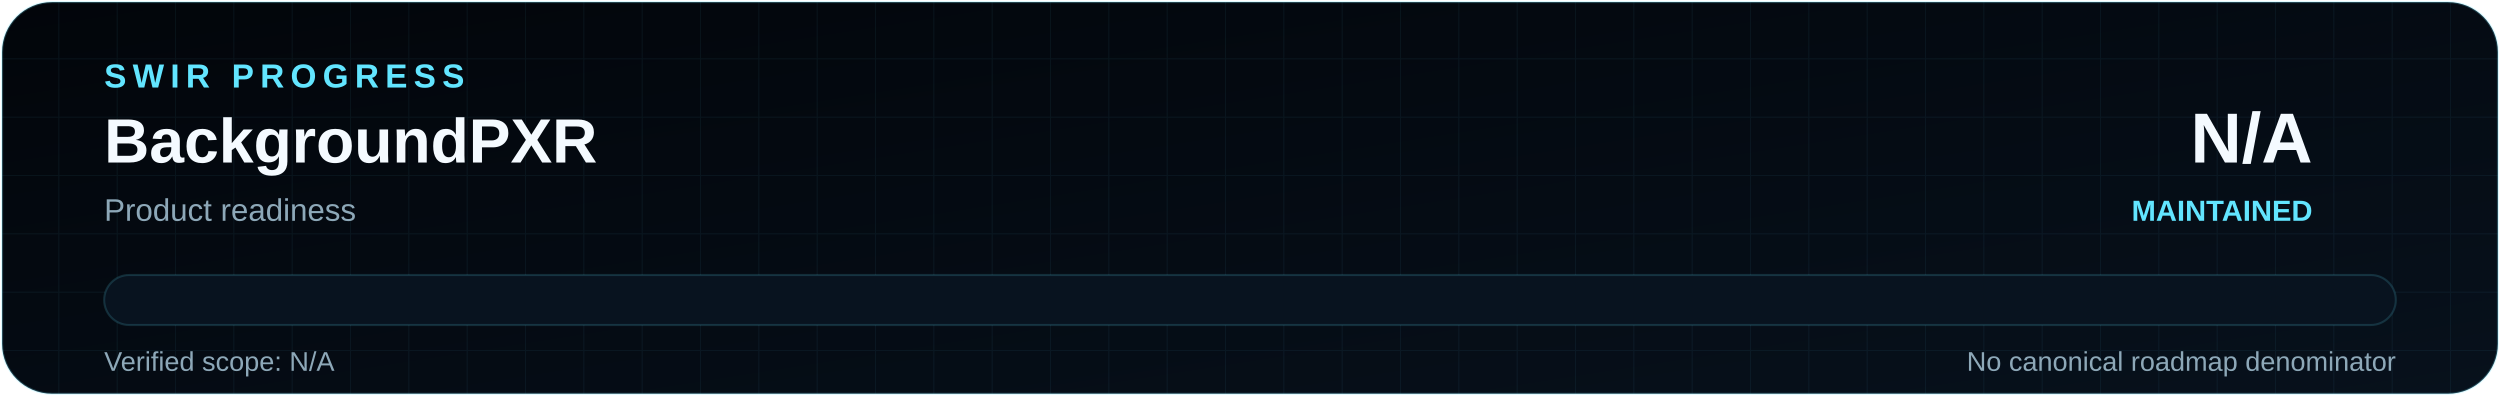
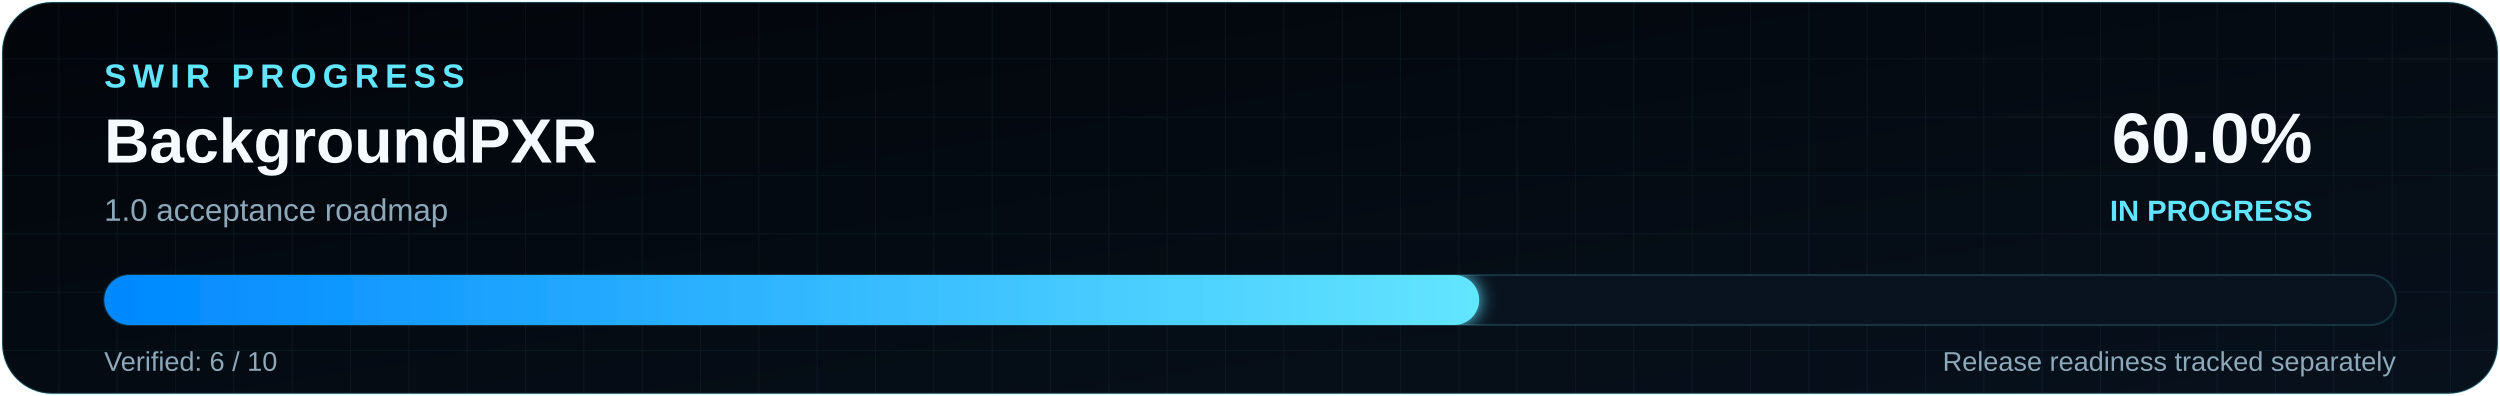
<svg xmlns="http://www.w3.org/2000/svg" width="1200" height="190" viewBox="0 0 1200 190" role="img" aria-labelledby="title desc">
  <defs>
    <linearGradient id="bg" x1="0" y1="0" x2="1" y2="1">
      <stop stop-color="#02050A" />
      <stop offset="1" stop-color="#07111C" />
    </linearGradient>
+     <linearGradient id="fill" x1="0" y1="0" x2="1" y2="0">
+       <stop stop-color="#0088FF" />
+       <stop offset="1" stop-color="#62E5FF" />
+     </linearGradient>
    <pattern id="grid" width="28" height="28" patternUnits="userSpaceOnUse">
      <path d="M28 0H0V28" fill="none" stroke="#62E5FF" stroke-opacity=".055" />
    </pattern>
+     <filter id="glow" x="-40%" y="-100%" width="180%" height="300%">
+       <feGaussianBlur stdDeviation="4" result="b" />
+       <feMerge>
+         <feMergeNode in="b" />
+         <feMergeNode in="SourceGraphic" />
+       </feMerge>
+     </filter>
+     <clipPath id="clip">
+       <rect x="50" y="132" width="1100" height="24" rx="12" />
+     </clipPath>
  </defs>
  <rect x="1" y="1" width="1198" height="188" rx="24" fill="url(#bg)" stroke="#62E5FF" stroke-opacity=".22" />
  <rect x="1" y="1" width="1198" height="188" rx="24" fill="url(#grid)" />
  <text x="50" y="42" fill="#62E5FF" font-family="Segoe UI,Arial,sans-serif" font-size="16" font-weight="700" letter-spacing="3">SWIR PROGRESS</text>
  <text x="50" y="78" fill="#F4FAFF" font-family="Segoe UI,Arial,sans-serif" font-size="30" font-weight="800">BackgroundPXR</text>
-   <text x="50" y="106" fill="#8DA8B8" font-family="Segoe UI,Arial,sans-serif" font-size="15">Product readiness</text>
-   <text x="1110" y="78" text-anchor="end" fill="#F4FAFF" font-family="Segoe UI,Arial,sans-serif" font-size="34" font-weight="800">N/A</text>
-   <text x="1110" y="106" text-anchor="end" fill="#62E5FF" font-family="Segoe UI,Arial,sans-serif" font-size="14" font-weight="700">MAINTAINED</text>
+   <text x="50" y="106" fill="#8DA8B8" font-family="Segoe UI,Arial,sans-serif" font-size="15">1.0 acceptance roadmap</text>
+   <text x="1110" y="78" text-anchor="end" fill="#F4FAFF" font-family="Segoe UI,Arial,sans-serif" font-size="34" font-weight="800">60.0%</text>
+   <text x="1110" y="106" text-anchor="end" fill="#62E5FF" font-family="Segoe UI,Arial,sans-serif" font-size="14" font-weight="700">IN PROGRESS</text>
  <rect x="50" y="132" width="1100" height="24" rx="12" fill="#08131F" stroke="#62E5FF" stroke-opacity=".16" />
-   <text x="50" y="178" fill="#8DA8B8" font-family="Segoe UI,Arial,sans-serif" font-size="13">Verified scope: N/A</text>
-   <text x="1150" y="178" text-anchor="end" fill="#8DA8B8" font-family="Segoe UI,Arial,sans-serif" font-size="13">No canonical roadmap denominator</text>
+   <rect id="progress-fill" x="50" y="132" width="660.000" height="24" rx="12" fill="url(#fill)" filter="url(#glow)" clip-path="url(#clip)" />
+   <text x="50" y="178" fill="#8DA8B8" font-family="Segoe UI,Arial,sans-serif" font-size="13">Verified: 6 / 10</text>
+   <text x="1150" y="178" text-anchor="end" fill="#8DA8B8" font-family="Segoe UI,Arial,sans-serif" font-size="13">Release readiness tracked separately</text>
</svg>
